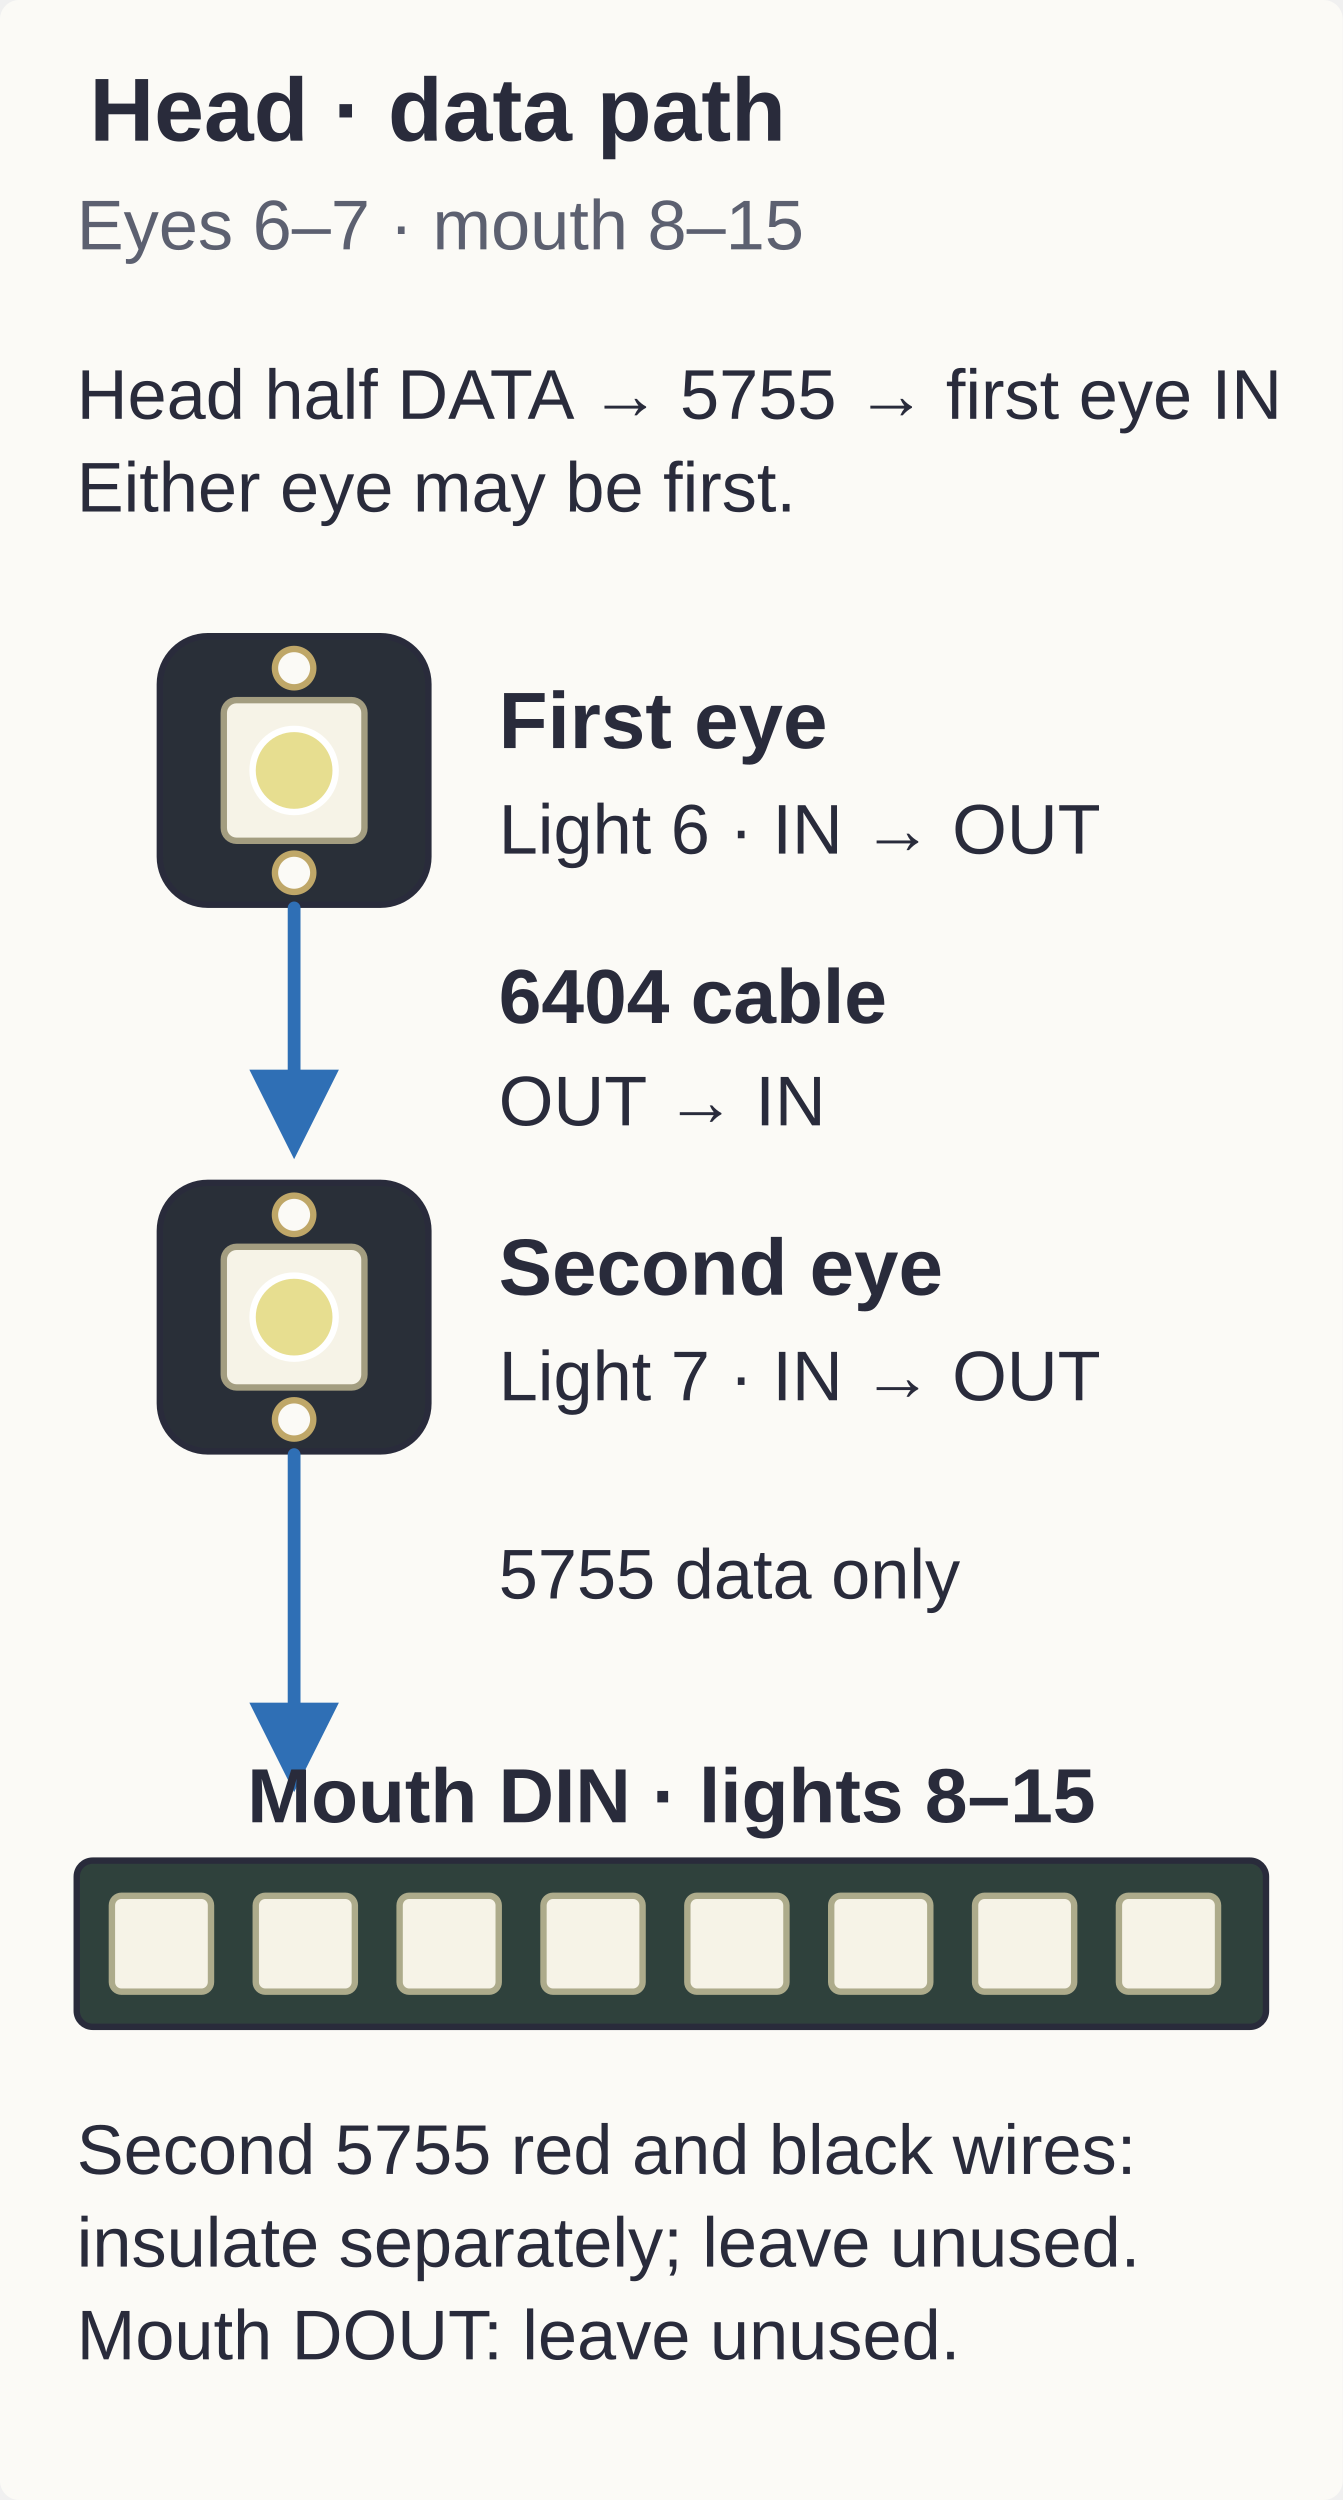
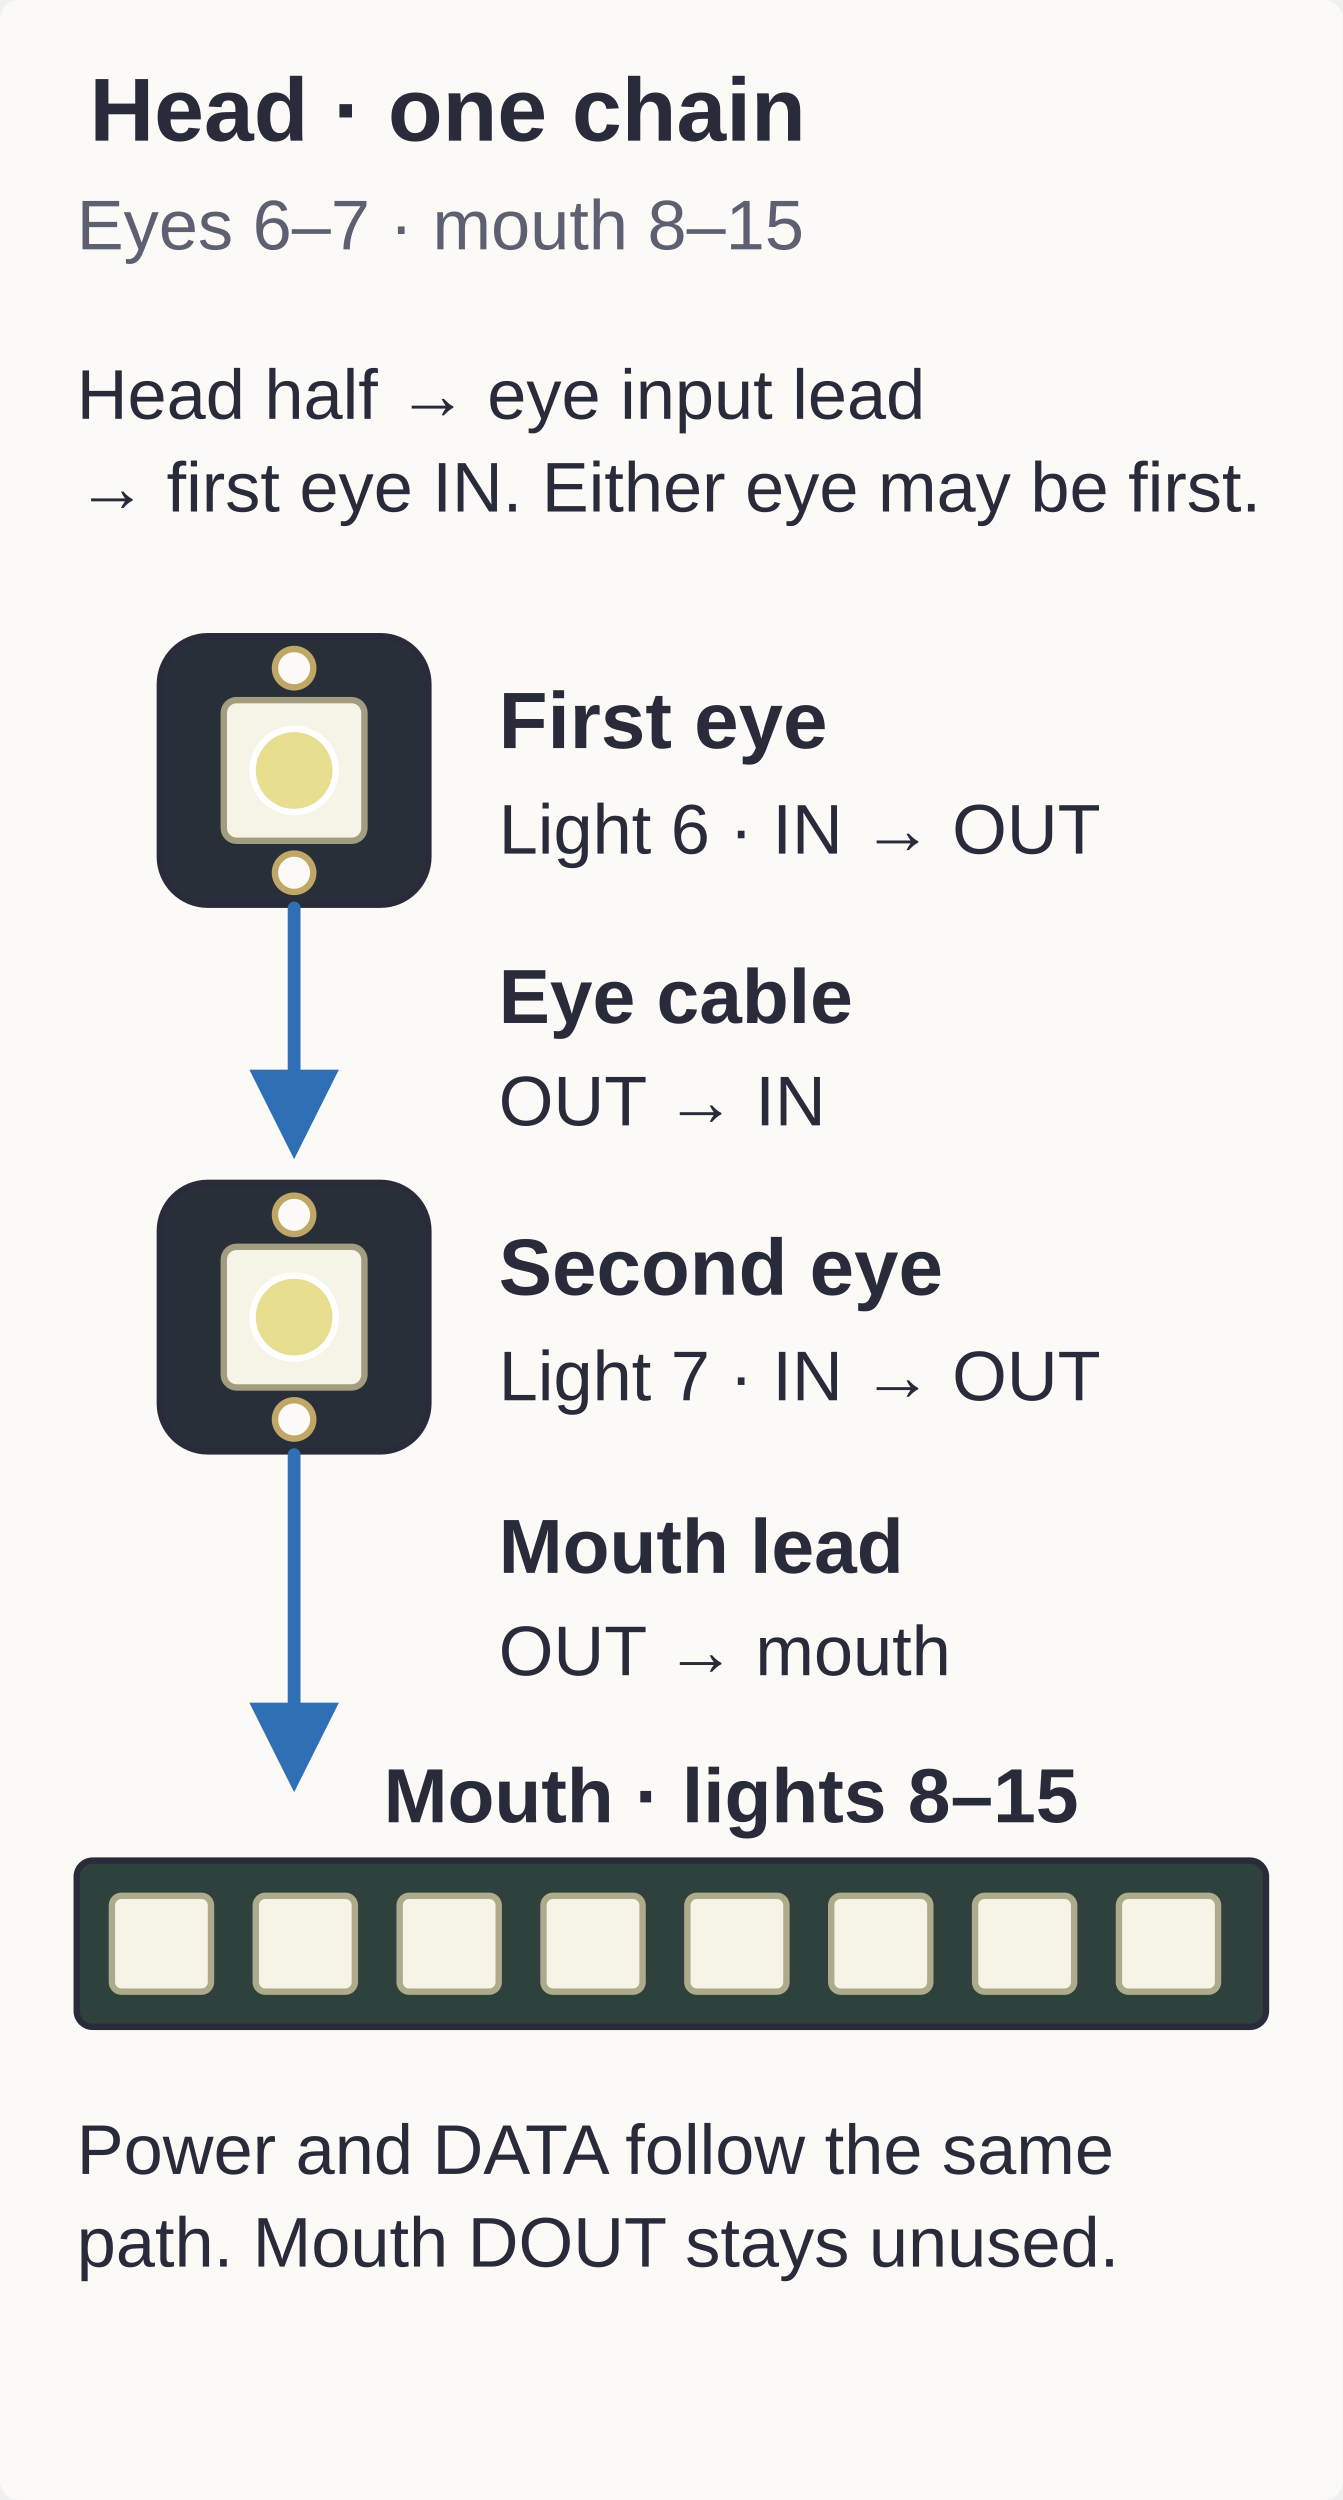
<svg xmlns="http://www.w3.org/2000/svg" viewBox="0 0 420 782" width="420" height="782" role="img">
  <defs>
    <marker id="arrow" viewBox="0 0 10 10" refX="8" refY="5" markerWidth="7" markerHeight="7" orient="auto-start-reverse">
      <path d="M0 0 L10 5 L0 10z" fill="#2f6fb5" />
    </marker>
  </defs>
  <rect x="0" y="0" width="420" height="782" rx="6" fill="#fbfaf6" stroke="none" stroke-width="2" />
-   <text x="28" y="44" font-family="Arial,Helvetica,sans-serif" font-size="28" fill="#292b3b" font-weight="700" text-anchor="start">Head · data path</text>
+   <text x="28" y="44" font-family="Arial,Helvetica,sans-serif" font-size="28" fill="#292b3b" font-weight="700" text-anchor="start">Head · one chain</text>
  <text x="24" y="78" font-family="Arial,Helvetica,sans-serif" font-size="22" fill="#5c6070" font-weight="400" text-anchor="start">Eyes 6–7 · mouth 8–15</text>
-   <text x="24" y="131" font-family="Arial,Helvetica,sans-serif" font-size="22" fill="#292b3b" font-weight="400" text-anchor="start">Head half DATA → 5755 → first eye IN</text>
-   <text x="24" y="160" font-family="Arial,Helvetica,sans-serif" font-size="22" fill="#292b3b" font-weight="400" text-anchor="start">Either eye may be first.</text>
+   <text x="24" y="131" font-family="Arial,Helvetica,sans-serif" font-size="22" fill="#292b3b" font-weight="400" text-anchor="start">Head half → eye input lead</text>
+   <text x="24" y="160" font-family="Arial,Helvetica,sans-serif" font-size="22" fill="#292b3b" font-weight="400" text-anchor="start">→ first eye IN. Either eye may be first.</text>
  <rect x="50" y="199" width="84" height="84" rx="15" fill="#292f38" stroke="#292b3b" stroke-width="2" />
  <circle cx="92" cy="209" r="6" fill="#fbfaf6" stroke="#bfa768" stroke-width="2" />
  <circle cx="92" cy="273" r="6" fill="#fbfaf6" stroke="#bfa768" stroke-width="2" />
  <rect x="70" y="219" width="44" height="44" rx="4" fill="#f6f3e7" stroke="#a39d80" stroke-width="2" />
  <circle cx="92" cy="241" r="13" fill="#e7de90" stroke="#fff" stroke-width="2" />
  <text x="156" y="234" font-family="Arial,Helvetica,sans-serif" font-size="25" fill="#292b3b" font-weight="700" text-anchor="start">First eye</text>
  <text x="156" y="267" font-family="Arial,Helvetica,sans-serif" font-size="22" fill="#292b3b" font-weight="400" text-anchor="start">Light 6 · IN → OUT</text>
  <path d="M92 284 L92 357" fill="none" stroke="#2f6fb5" stroke-width="4" stroke-linejoin="round" stroke-linecap="round" marker-end="url(#arrow)" />
-   <text x="156" y="320" font-family="Arial,Helvetica,sans-serif" font-size="24" fill="#292b3b" font-weight="700" text-anchor="start">6404 cable</text>
+   <text x="156" y="320" font-family="Arial,Helvetica,sans-serif" font-size="24" fill="#292b3b" font-weight="700" text-anchor="start">Eye cable</text>
  <text x="156" y="352" font-family="Arial,Helvetica,sans-serif" font-size="22" fill="#292b3b" font-weight="400" text-anchor="start">OUT → IN</text>
  <rect x="50" y="370" width="84" height="84" rx="15" fill="#292f38" stroke="#292b3b" stroke-width="2" />
  <circle cx="92" cy="380" r="6" fill="#fbfaf6" stroke="#bfa768" stroke-width="2" />
  <circle cx="92" cy="444" r="6" fill="#fbfaf6" stroke="#bfa768" stroke-width="2" />
  <rect x="70" y="390" width="44" height="44" rx="4" fill="#f6f3e7" stroke="#a39d80" stroke-width="2" />
  <circle cx="92" cy="412" r="13" fill="#e7de90" stroke="#fff" stroke-width="2" />
  <text x="156" y="405" font-family="Arial,Helvetica,sans-serif" font-size="25" fill="#292b3b" font-weight="700" text-anchor="start">Second eye</text>
  <text x="156" y="438" font-family="Arial,Helvetica,sans-serif" font-size="22" fill="#292b3b" font-weight="400" text-anchor="start">Light 7 · IN → OUT</text>
  <path d="M92 455 L92 555" fill="none" stroke="#2f6fb5" stroke-width="4" stroke-linejoin="round" stroke-linecap="round" marker-end="url(#arrow)" />
-   <text x="156" y="500" font-family="Arial,Helvetica,sans-serif" font-size="22" fill="#292b3b" font-weight="400" text-anchor="start">5755 data only</text>
+   <text x="156" y="492" font-family="Arial,Helvetica,sans-serif" font-size="24" fill="#292b3b" font-weight="700" text-anchor="start">Mouth lead</text>
+   <text x="156" y="524" font-family="Arial,Helvetica,sans-serif" font-size="22" fill="#292b3b" font-weight="400" text-anchor="start">OUT → mouth</text>
  <rect x="24" y="582" width="372" height="52" rx="5" fill="#2f413c" stroke="#292b3b" stroke-width="2" />
  <rect x="35" y="593" width="31" height="30" rx="3" fill="#f6f3e7" stroke="#adab8b" stroke-width="2" />
  <rect x="80" y="593" width="31" height="30" rx="3" fill="#f6f3e7" stroke="#adab8b" stroke-width="2" />
  <rect x="125" y="593" width="31" height="30" rx="3" fill="#f6f3e7" stroke="#adab8b" stroke-width="2" />
  <rect x="170" y="593" width="31" height="30" rx="3" fill="#f6f3e7" stroke="#adab8b" stroke-width="2" />
  <rect x="215" y="593" width="31" height="30" rx="3" fill="#f6f3e7" stroke="#adab8b" stroke-width="2" />
  <rect x="260" y="593" width="31" height="30" rx="3" fill="#f6f3e7" stroke="#adab8b" stroke-width="2" />
  <rect x="305" y="593" width="31" height="30" rx="3" fill="#f6f3e7" stroke="#adab8b" stroke-width="2" />
  <rect x="350" y="593" width="31" height="30" rx="3" fill="#f6f3e7" stroke="#adab8b" stroke-width="2" />
-   <text x="210" y="570" font-family="Arial,Helvetica,sans-serif" font-size="24" fill="#292b3b" font-weight="700" text-anchor="middle">Mouth DIN · lights 8–15</text>
-   <text x="24" y="680" font-family="Arial,Helvetica,sans-serif" font-size="22" fill="#292b3b" font-weight="400" text-anchor="start">Second 5755 red and black wires:</text>
-   <text x="24" y="709" font-family="Arial,Helvetica,sans-serif" font-size="22" fill="#292b3b" font-weight="400" text-anchor="start">insulate separately; leave unused.</text>
-   <text x="24" y="738" font-family="Arial,Helvetica,sans-serif" font-size="22" fill="#292b3b" font-weight="400" text-anchor="start">Mouth DOUT: leave unused.</text>
+   <text x="120" y="570" font-family="Arial,Helvetica,sans-serif" font-size="24" fill="#292b3b" font-weight="700" text-anchor="start">Mouth · lights 8–15</text>
+   <text x="24" y="680" font-family="Arial,Helvetica,sans-serif" font-size="22" fill="#292b3b" font-weight="400" text-anchor="start">Power and DATA follow the same</text>
+   <text x="24" y="709" font-family="Arial,Helvetica,sans-serif" font-size="22" fill="#292b3b" font-weight="400" text-anchor="start">path. Mouth DOUT stays unused.</text>
</svg>
